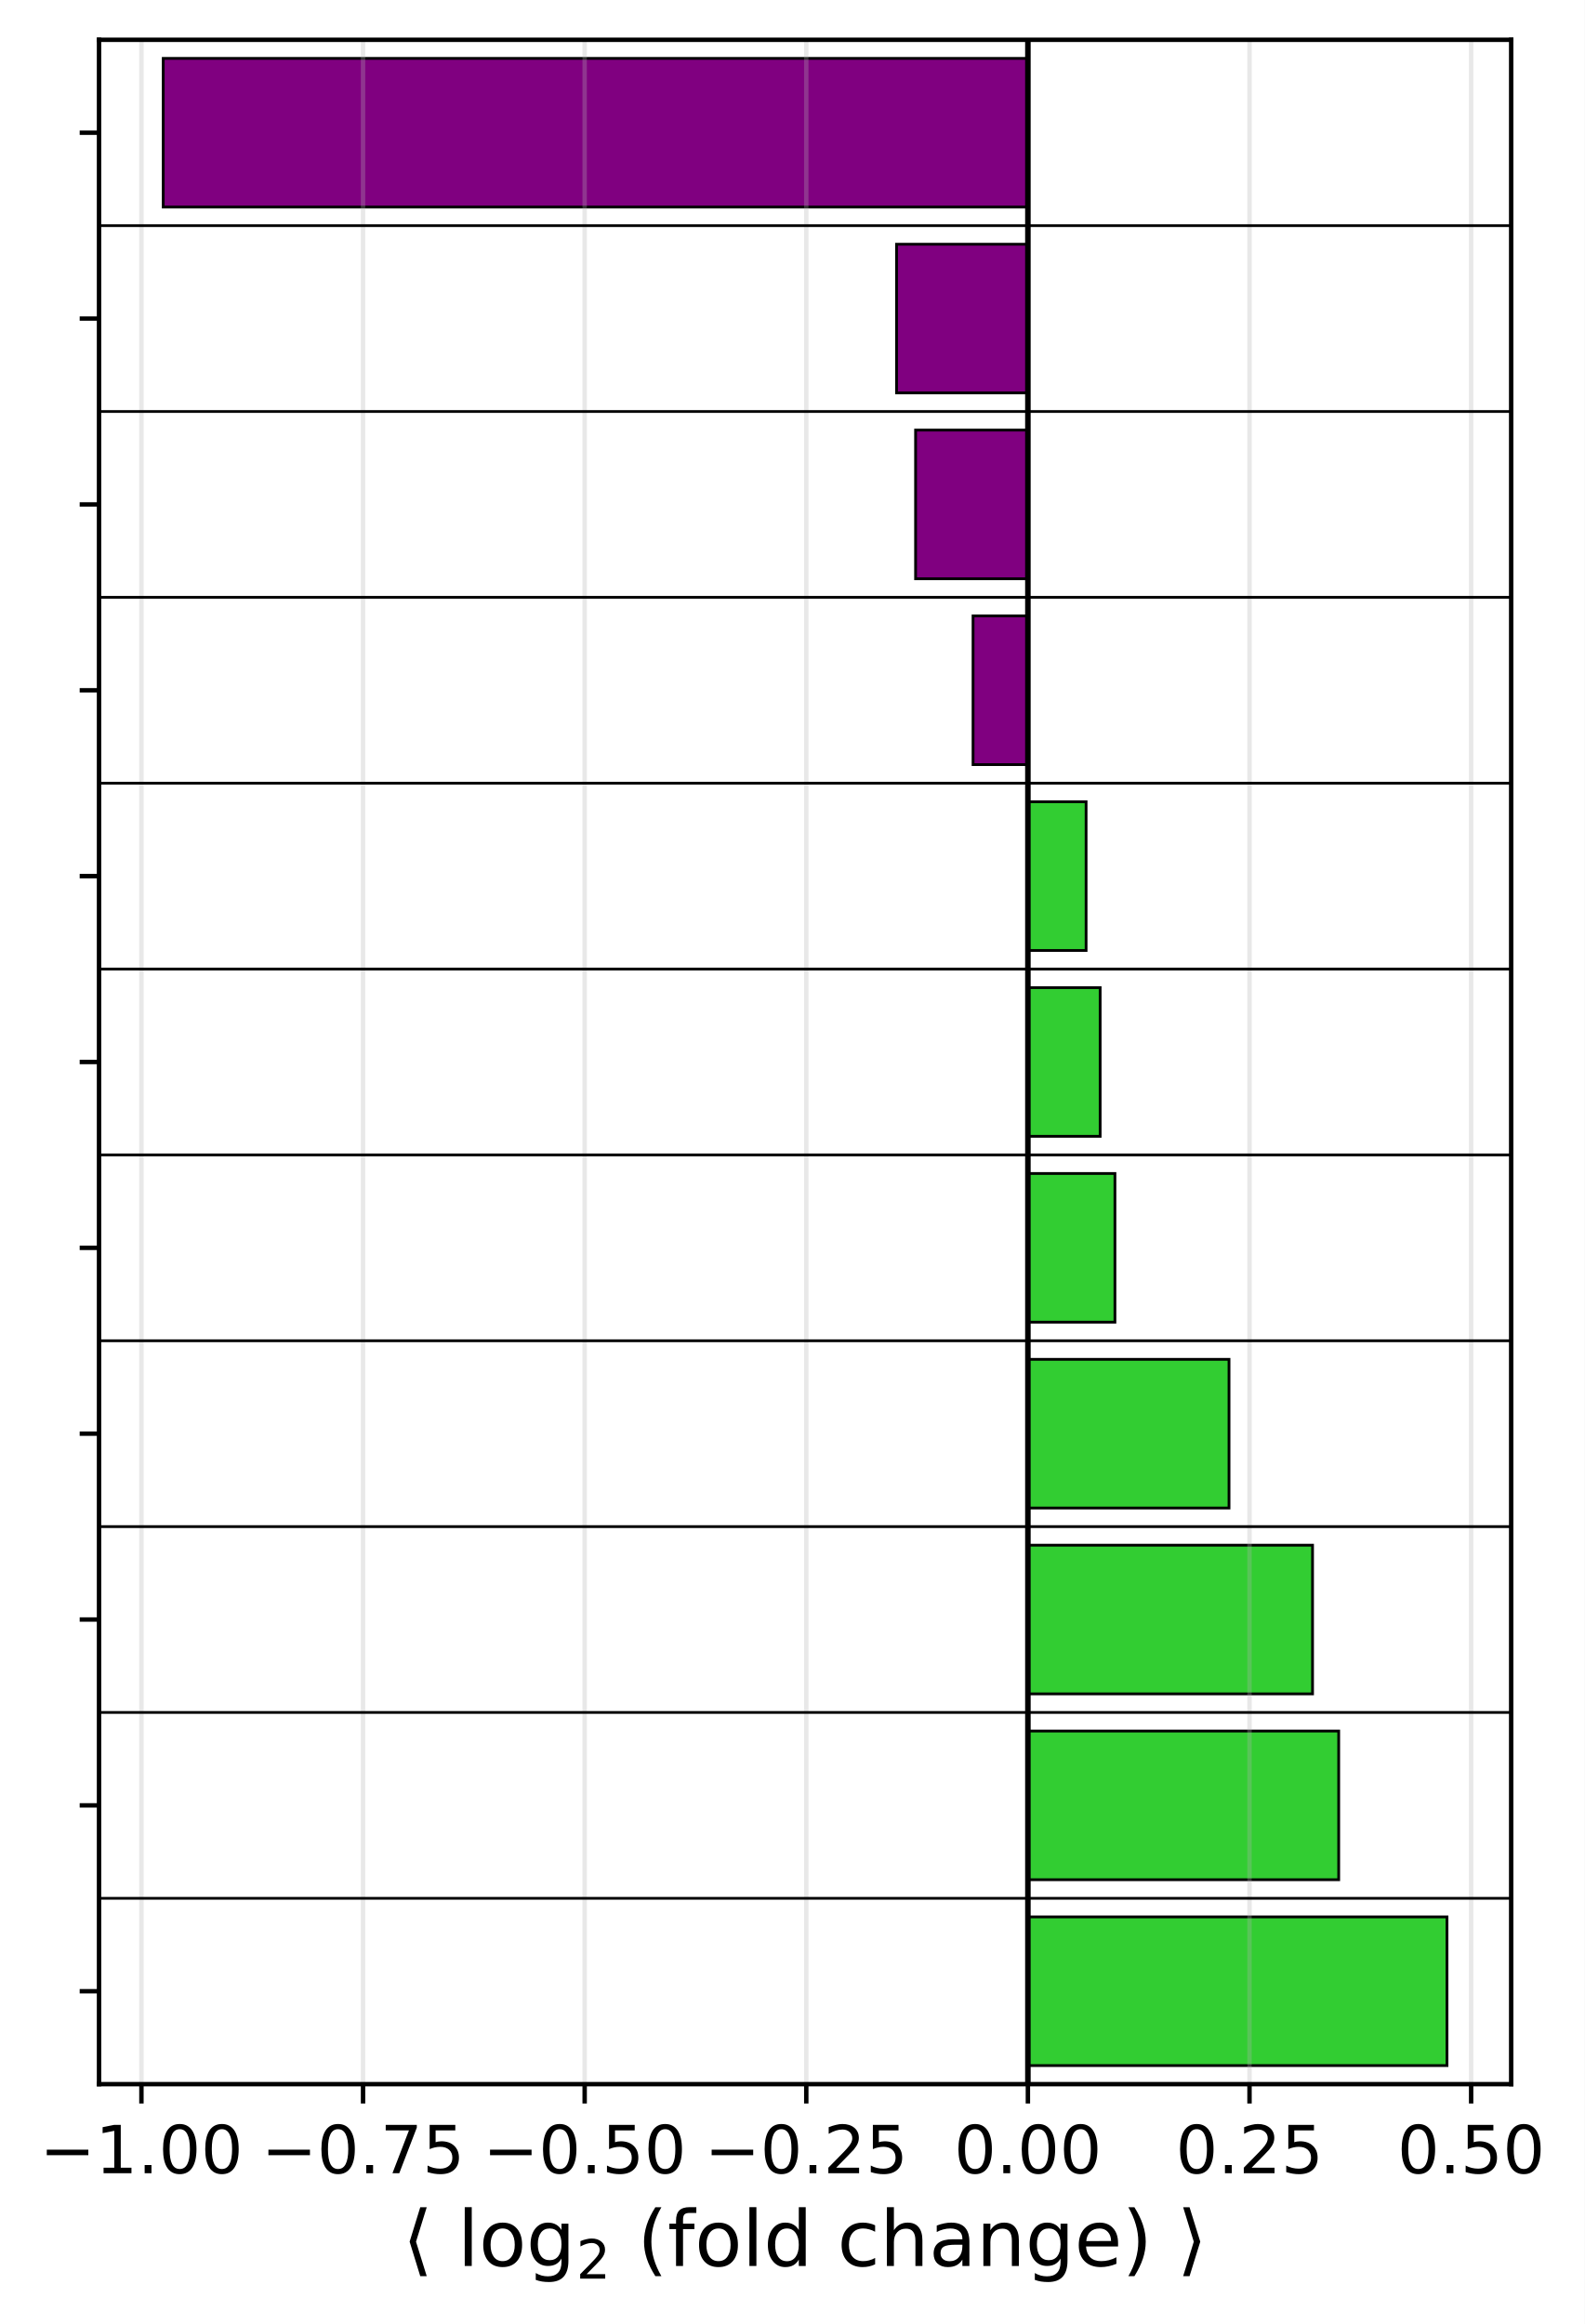
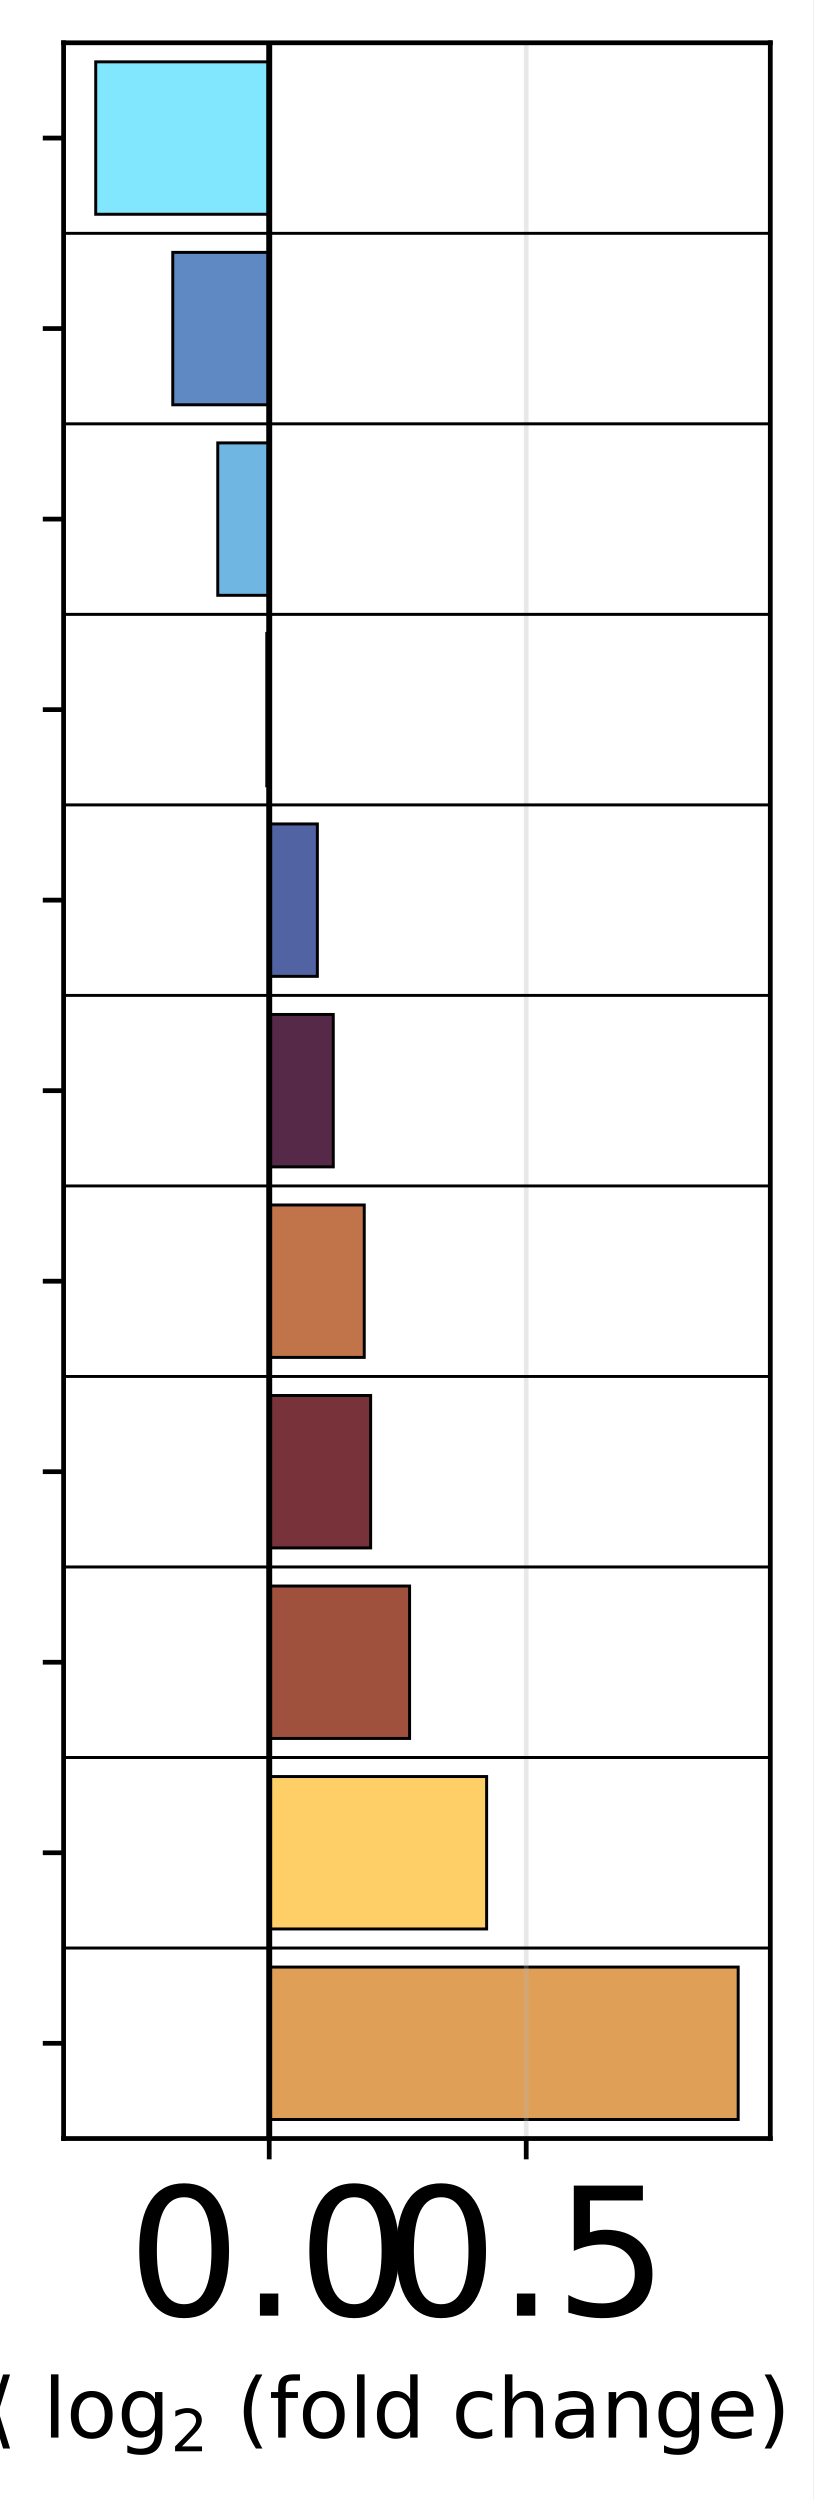
- <svg xmlns="http://www.w3.org/2000/svg" xmlns:xlink="http://www.w3.org/1999/xlink" width="286.721pt" height="420.474pt" viewBox="0 0 286.721 420.474" version="1.1">
+ <svg xmlns="http://www.w3.org/2000/svg" xmlns:xlink="http://www.w3.org/1999/xlink" width="136.8pt" height="420.614pt" viewBox="0 0 136.8 420.614" version="1.1">
  <defs>
    <style type="text/css">*{stroke-linejoin: round; stroke-linecap: butt}</style>
  </defs>
  <g id="figure_1">
    <g id="patch_1">
-       <path d="M 0 420.474  L 286.721 420.474  L 286.721 0  L 0 0  z " style="fill: #ffffff" />
+       <path d="M 0 420.614  L 136.8 420.614  L 136.8 0  L 0 0  z " style="fill: #ffffff" />
    </g>
    <g id="axes_1">
      <g id="patch_2">
-         <path d="M 17.916 377.08  L 273.407 377.08  L 273.407 7.2  L 17.916 7.2  z " style="fill: #ffffff" />
+         <path d="M 10.7 359.8  L 129.6 359.8  L 129.6 7.2  L 10.7 7.2  z " style="fill: #ffffff" />
      </g>
      <g id="patch_3">
-         <path d="M 185.97 373.717  L 261.793 373.717  L 261.793 346.817  L 185.97 346.817  z " clip-path="url(#p2d90634edc)" style="fill: #32cd32; stroke: #000000; stroke-width: 0.5; stroke-linejoin: miter" />
+         <path d="M 45.295 356.595  L 124.195 356.595  L 124.195 330.951  L 45.295 330.951  z " clip-path="url(#pc8e21e794c)" style="fill: #e09f57; stroke: #000000; stroke-width: 0.5; stroke-linejoin: miter" />
      </g>
      <g id="patch_4">
-         <path d="M 185.97 340.092  L 242.201 340.092  L 242.201 313.192  L 185.97 313.192  z " clip-path="url(#p2d90634edc)" style="fill: #32cd32; stroke: #000000; stroke-width: 0.5; stroke-linejoin: miter" />
+         <path d="M 45.295 324.54  L 81.873 324.54  L 81.873 298.896  L 45.295 298.896  z " clip-path="url(#pc8e21e794c)" style="fill: #ffcf67; stroke: #000000; stroke-width: 0.5; stroke-linejoin: miter" />
      </g>
      <g id="patch_5">
-         <path d="M 185.97 306.467  L 237.468 306.467  L 237.468 279.566  L 185.97 279.566  z " clip-path="url(#p2d90634edc)" style="fill: #32cd32; stroke: #000000; stroke-width: 0.5; stroke-linejoin: miter" />
+         <path d="M 45.295 292.485  L 68.912 292.485  L 68.912 266.842  L 45.295 266.842  z " clip-path="url(#pc8e21e794c)" style="fill: #a0513e; stroke: #000000; stroke-width: 0.5; stroke-linejoin: miter" />
      </g>
      <g id="patch_6">
-         <path d="M 185.97 272.841  L 222.356 272.841  L 222.356 245.941  L 185.97 245.941  z " clip-path="url(#p2d90634edc)" style="fill: #32cd32; stroke: #000000; stroke-width: 0.5; stroke-linejoin: miter" />
+         <path d="M 45.295 260.431  L 62.359 260.431  L 62.359 234.787  L 45.295 234.787  z " clip-path="url(#pc8e21e794c)" style="fill: #773339; stroke: #000000; stroke-width: 0.5; stroke-linejoin: miter" />
      </g>
      <g id="patch_7">
-         <path d="M 185.97 239.216  L 201.716 239.216  L 201.716 212.315  L 185.97 212.315  z " clip-path="url(#p2d90634edc)" style="fill: #32cd32; stroke: #000000; stroke-width: 0.5; stroke-linejoin: miter" />
+         <path d="M 45.295 228.376  L 61.282 228.376  L 61.282 202.733  L 45.295 202.733  z " clip-path="url(#pc8e21e794c)" style="fill: #c17449; stroke: #000000; stroke-width: 0.5; stroke-linejoin: miter" />
      </g>
      <g id="patch_8">
-         <path d="M 185.97 205.59  L 199.044 205.59  L 199.044 178.69  L 185.97 178.69  z " clip-path="url(#p2d90634edc)" style="fill: #32cd32; stroke: #000000; stroke-width: 0.5; stroke-linejoin: miter" />
+         <path d="M 45.295 196.322  L 56.07 196.322  L 56.07 170.678  L 45.295 170.678  z " clip-path="url(#pc8e21e794c)" style="fill: #572949; stroke: #000000; stroke-width: 0.5; stroke-linejoin: miter" />
      </g>
      <g id="patch_9">
-         <path d="M 185.97 171.965  L 196.498 171.965  L 196.498 145.064  L 185.97 145.064  z " clip-path="url(#p2d90634edc)" style="fill: #32cd32; stroke: #000000; stroke-width: 0.5; stroke-linejoin: miter" />
+         <path d="M 45.295 164.267  L 53.394 164.267  L 53.394 138.624  L 45.295 138.624  z " clip-path="url(#pc8e21e794c)" style="fill: #5163a2; stroke: #000000; stroke-width: 0.5; stroke-linejoin: miter" />
      </g>
      <g id="patch_10">
-         <path d="M 185.97 138.339  L 176.047 138.339  L 176.047 111.439  L 185.97 111.439  z " clip-path="url(#p2d90634edc)" style="fill: #800080; stroke: #000000; stroke-width: 0.5; stroke-linejoin: miter" />
+         <path d="M 45.295 132.213  L 44.885 132.213  L 44.885 106.569  L 45.295 106.569  z " clip-path="url(#pc8e21e794c)" style="fill: #4c3d73; stroke: #000000; stroke-width: 0.5; stroke-linejoin: miter" />
      </g>
      <g id="patch_11">
-         <path d="M 185.97 104.714  L 165.65 104.714  L 165.65 77.813  L 185.97 77.813  z " clip-path="url(#p2d90634edc)" style="fill: #800080; stroke: #000000; stroke-width: 0.5; stroke-linejoin: miter" />
+         <path d="M 45.295 100.158  L 36.639 100.158  L 36.639 74.515  L 45.295 74.515  z " clip-path="url(#pc8e21e794c)" style="fill: #6fb6e2; stroke: #000000; stroke-width: 0.5; stroke-linejoin: miter" />
      </g>
      <g id="patch_12">
-         <path d="M 185.97 71.088  L 162.207 71.088  L 162.207 44.188  L 185.97 44.188  z " clip-path="url(#p2d90634edc)" style="fill: #800080; stroke: #000000; stroke-width: 0.5; stroke-linejoin: miter" />
+         <path d="M 45.295 68.104  L 29.067 68.104  L 29.067 42.46  L 45.295 42.46  z " clip-path="url(#pc8e21e794c)" style="fill: #5f89c3; stroke: #000000; stroke-width: 0.5; stroke-linejoin: miter" />
      </g>
      <g id="patch_13">
-         <path d="M 185.97 37.463  L 29.529 37.463  L 29.529 10.563  L 185.97 10.563  z " clip-path="url(#p2d90634edc)" style="fill: #800080; stroke: #000000; stroke-width: 0.5; stroke-linejoin: miter" />
+         <path d="M 45.295 36.049  L 16.105 36.049  L 16.105 10.405  L 45.295 10.405  z " clip-path="url(#pc8e21e794c)" style="fill: #81e7ff; stroke: #000000; stroke-width: 0.5; stroke-linejoin: miter" />
      </g>
      <g id="matplotlib.axis_1">
        <g id="xtick_1">
          <g id="line2d_1">
-             <path d="M 25.587 377.08  L 25.587 7.2  " clip-path="url(#p2d90634edc)" style="fill: none; stroke: #b0b0b0; stroke-opacity: 0.3; stroke-width: 0.8; stroke-linecap: square" />
+             <path d="M 45.295 359.8  L 45.295 7.2  " clip-path="url(#pc8e21e794c)" style="fill: none; stroke: #b0b0b0; stroke-opacity: 0.3; stroke-width: 0.8; stroke-linecap: square" />
          </g>
          <g id="line2d_2">
            <defs>
-               <path id="md7a3716d80" d="M 0 0  L 0 3.5  " style="stroke: #000000; stroke-width: 0.8" />
+               <path id="mda72168bd9" d="M 0 0  L 0 3.5  " style="stroke: #000000; stroke-width: 0.8" />
            </defs>
            <g>
-               <use xlink:href="#md7a3716d80" x="25.587" y="377.08" style="stroke: #000000; stroke-width: 0.8" />
+               <use xlink:href="#mda72168bd9" x="45.295" y="359.8" style="stroke: #000000; stroke-width: 0.8" />
            </g>
          </g>
          <g id="text_1">
-             <text style="font-size: 12px; font-family: 'DejaVu Sans', 'Bitstream Vera Sans', 'Computer Modern Sans Serif', 'Lucida Grande', 'Verdana', 'Geneva', 'Lucid', 'Arial', 'Helvetica', 'Avant Garde', sans-serif; text-anchor: middle" x="25.587" y="393.198" transform="rotate(-0 25.58719 393.1981)">−1.00</text>
+             <text style="font-size: 30px; font-family: 'DejaVu Sans', 'Bitstream Vera Sans', 'Computer Modern Sans Serif', 'Lucida Grande', 'Verdana', 'Geneva', 'Lucid', 'Arial', 'Helvetica', 'Avant Garde', sans-serif; text-anchor: middle" x="45.295" y="389.595" transform="rotate(-0 45.29455 389.5953)">0.0</text>
          </g>
        </g>
        <g id="xtick_2">
          <g id="line2d_3">
-             <path d="M 65.683 377.08  L 65.683 7.2  " clip-path="url(#p2d90634edc)" style="fill: none; stroke: #b0b0b0; stroke-opacity: 0.3; stroke-width: 0.8; stroke-linecap: square" />
+             <path d="M 88.534 359.8  L 88.534 7.2  " clip-path="url(#pc8e21e794c)" style="fill: none; stroke: #b0b0b0; stroke-opacity: 0.3; stroke-width: 0.8; stroke-linecap: square" />
          </g>
          <g id="line2d_4">
            <g>
-               <use xlink:href="#md7a3716d80" x="65.683" y="377.08" style="stroke: #000000; stroke-width: 0.8" />
+               <use xlink:href="#mda72168bd9" x="88.534" y="359.8" style="stroke: #000000; stroke-width: 0.8" />
            </g>
          </g>
          <g id="text_2">
-             <text style="font-size: 12px; font-family: 'DejaVu Sans', 'Bitstream Vera Sans', 'Computer Modern Sans Serif', 'Lucida Grande', 'Verdana', 'Geneva', 'Lucid', 'Arial', 'Helvetica', 'Avant Garde', sans-serif; text-anchor: middle" x="65.683" y="393.198" transform="rotate(-0 65.683 393.1981)">−0.75</text>
-           </g>
-         </g>
-         <g id="xtick_3">
-           <g id="line2d_5">
-             <path d="M 105.779 377.08  L 105.779 7.2  " clip-path="url(#p2d90634edc)" style="fill: none; stroke: #b0b0b0; stroke-opacity: 0.3; stroke-width: 0.8; stroke-linecap: square" />
-           </g>
-           <g id="line2d_6">
-             <g>
-               <use xlink:href="#md7a3716d80" x="105.779" y="377.08" style="stroke: #000000; stroke-width: 0.8" />
-             </g>
-           </g>
-           <g id="text_3">
-             <text style="font-size: 12px; font-family: 'DejaVu Sans', 'Bitstream Vera Sans', 'Computer Modern Sans Serif', 'Lucida Grande', 'Verdana', 'Geneva', 'Lucid', 'Arial', 'Helvetica', 'Avant Garde', sans-serif; text-anchor: middle" x="105.779" y="393.198" transform="rotate(-0 105.7788 393.1981)">−0.50</text>
-           </g>
-         </g>
-         <g id="xtick_4">
-           <g id="line2d_7">
-             <path d="M 145.875 377.08  L 145.875 7.2  " clip-path="url(#p2d90634edc)" style="fill: none; stroke: #b0b0b0; stroke-opacity: 0.3; stroke-width: 0.8; stroke-linecap: square" />
-           </g>
-           <g id="line2d_8">
-             <g>
-               <use xlink:href="#md7a3716d80" x="145.875" y="377.08" style="stroke: #000000; stroke-width: 0.8" />
-             </g>
-           </g>
-           <g id="text_4">
-             <text style="font-size: 12px; font-family: 'DejaVu Sans', 'Bitstream Vera Sans', 'Computer Modern Sans Serif', 'Lucida Grande', 'Verdana', 'Geneva', 'Lucid', 'Arial', 'Helvetica', 'Avant Garde', sans-serif; text-anchor: middle" x="145.875" y="393.198" transform="rotate(-0 145.8746 393.1981)">−0.25</text>
-           </g>
-         </g>
-         <g id="xtick_5">
-           <g id="line2d_9">
-             <path d="M 185.97 377.08  L 185.97 7.2  " clip-path="url(#p2d90634edc)" style="fill: none; stroke: #b0b0b0; stroke-opacity: 0.3; stroke-width: 0.8; stroke-linecap: square" />
-           </g>
-           <g id="line2d_10">
-             <g>
-               <use xlink:href="#md7a3716d80" x="185.97" y="377.08" style="stroke: #000000; stroke-width: 0.8" />
-             </g>
-           </g>
-           <g id="text_5">
-             <text style="font-size: 12px; font-family: 'DejaVu Sans', 'Bitstream Vera Sans', 'Computer Modern Sans Serif', 'Lucida Grande', 'Verdana', 'Geneva', 'Lucid', 'Arial', 'Helvetica', 'Avant Garde', sans-serif; text-anchor: middle" x="185.97" y="393.198" transform="rotate(-0 185.9704 393.1981)">0.00</text>
-           </g>
-         </g>
-         <g id="xtick_6">
-           <g id="line2d_11">
-             <path d="M 226.066 377.08  L 226.066 7.2  " clip-path="url(#p2d90634edc)" style="fill: none; stroke: #b0b0b0; stroke-opacity: 0.3; stroke-width: 0.8; stroke-linecap: square" />
-           </g>
-           <g id="line2d_12">
-             <g>
-               <use xlink:href="#md7a3716d80" x="226.066" y="377.08" style="stroke: #000000; stroke-width: 0.8" />
-             </g>
-           </g>
-           <g id="text_6">
-             <text style="font-size: 12px; font-family: 'DejaVu Sans', 'Bitstream Vera Sans', 'Computer Modern Sans Serif', 'Lucida Grande', 'Verdana', 'Geneva', 'Lucid', 'Arial', 'Helvetica', 'Avant Garde', sans-serif; text-anchor: middle" x="226.066" y="393.198" transform="rotate(-0 226.0662 393.1981)">0.25</text>
-           </g>
-         </g>
-         <g id="xtick_7">
-           <g id="line2d_13">
-             <path d="M 266.162 377.08  L 266.162 7.2  " clip-path="url(#p2d90634edc)" style="fill: none; stroke: #b0b0b0; stroke-opacity: 0.3; stroke-width: 0.8; stroke-linecap: square" />
-           </g>
-           <g id="line2d_14">
-             <g>
-               <use xlink:href="#md7a3716d80" x="266.162" y="377.08" style="stroke: #000000; stroke-width: 0.8" />
-             </g>
-           </g>
-           <g id="text_7">
-             <text style="font-size: 12px; font-family: 'DejaVu Sans', 'Bitstream Vera Sans', 'Computer Modern Sans Serif', 'Lucida Grande', 'Verdana', 'Geneva', 'Lucid', 'Arial', 'Helvetica', 'Avant Garde', sans-serif; text-anchor: middle" x="266.162" y="393.198" transform="rotate(-0 266.1621 393.1981)">0.50</text>
-           </g>
-         </g>
-         <g id="text_8">
-           <g transform="translate(72.86141 410.3338)">
+             <text style="font-size: 30px; font-family: 'DejaVu Sans', 'Bitstream Vera Sans', 'Computer Modern Sans Serif', 'Lucida Grande', 'Verdana', 'Geneva', 'Lucid', 'Arial', 'Helvetica', 'Avant Garde', sans-serif; text-anchor: middle" x="88.534" y="389.595" transform="rotate(-0 88.53395 389.5953)">0.5</text>
+           </g>
+         </g>
+         <g id="text_3">
+           <g transform="translate(-2.65 410.4744)">
            <text>
              <tspan x="0" y="-0.359" style="font-size: 14px; font-family: 'DejaVu Sans'">⟨</tspan>
              <tspan x="5.462" y="-0.359" style="font-size: 14px; font-family: 'DejaVu Sans'"> </tspan>
              <tspan x="9.912" y="-0.359" style="font-size: 14px; font-family: 'DejaVu Sans'">l</tspan>
              <tspan x="13.802" y="-0.359" style="font-size: 14px; font-family: 'DejaVu Sans'">o</tspan>
              <tspan x="22.367" y="-0.359" style="font-size: 14px; font-family: 'DejaVu Sans'">g</tspan>
              <tspan x="38.006" y="-0.359" style="font-size: 14px; font-family: 'DejaVu Sans'"> </tspan>
              <tspan x="42.456" y="-0.359" style="font-size: 14px; font-family: 'DejaVu Sans'">(</tspan>
              <tspan x="47.918" y="-0.359" style="font-size: 14px; font-family: 'DejaVu Sans'">f</tspan>
              <tspan x="52.847" y="-0.359" style="font-size: 14px; font-family: 'DejaVu Sans'">o</tspan>
              <tspan x="61.412" y="-0.359" style="font-size: 14px; font-family: 'DejaVu Sans'">l</tspan>
              <tspan x="65.302" y="-0.359" style="font-size: 14px; font-family: 'DejaVu Sans'">d</tspan>
              <tspan x="74.188" y="-0.359" style="font-size: 14px; font-family: 'DejaVu Sans'"> </tspan>
              <tspan x="78.639" y="-0.359" style="font-size: 14px; font-family: 'DejaVu Sans'">c</tspan>
              <tspan x="86.336" y="-0.359" style="font-size: 14px; font-family: 'DejaVu Sans'">h</tspan>
              <tspan x="95.209" y="-0.359" style="font-size: 14px; font-family: 'DejaVu Sans'">a</tspan>
              <tspan x="103.788" y="-0.359" style="font-size: 14px; font-family: 'DejaVu Sans'">n</tspan>
              <tspan x="112.661" y="-0.359" style="font-size: 14px; font-family: 'DejaVu Sans'">g</tspan>
              <tspan x="121.548" y="-0.359" style="font-size: 14px; font-family: 'DejaVu Sans'">e</tspan>
              <tspan x="130.161" y="-0.359" style="font-size: 14px; font-family: 'DejaVu Sans'">)</tspan>
              <tspan x="135.623" y="-0.359" style="font-size: 14px; font-family: 'DejaVu Sans'"> </tspan>
              <tspan x="140.073" y="-0.359" style="font-size: 14px; font-family: 'DejaVu Sans'">⟩</tspan>
              <tspan x="31.388" y="1.938" style="font-size: 9.8px; font-family: 'DejaVu Sans'">2</tspan>
            </text>
          </g>
        </g>
      </g>
      <g id="matplotlib.axis_2">
        <g id="ytick_1">
+           <g id="line2d_5">
+             <defs>
+               <path id="mddb701f4c5" d="M 0 0  L -3.5 0  " style="stroke: #000000; stroke-width: 0.8" />
+             </defs>
+             <g>
+               <use xlink:href="#mddb701f4c5" x="10.7" y="343.773" style="stroke: #000000; stroke-width: 0.8" />
+             </g>
+           </g>
+         </g>
+         <g id="ytick_2">
+           <g id="line2d_6">
+             <g>
+               <use xlink:href="#mddb701f4c5" x="10.7" y="311.718" style="stroke: #000000; stroke-width: 0.8" />
+             </g>
+           </g>
+         </g>
+         <g id="ytick_3">
+           <g id="line2d_7">
+             <g>
+               <use xlink:href="#mddb701f4c5" x="10.7" y="279.664" style="stroke: #000000; stroke-width: 0.8" />
+             </g>
+           </g>
+         </g>
+         <g id="ytick_4">
+           <g id="line2d_8">
+             <g>
+               <use xlink:href="#mddb701f4c5" x="10.7" y="247.609" style="stroke: #000000; stroke-width: 0.8" />
+             </g>
+           </g>
+         </g>
+         <g id="ytick_5">
+           <g id="line2d_9">
+             <g>
+               <use xlink:href="#mddb701f4c5" x="10.7" y="215.555" style="stroke: #000000; stroke-width: 0.8" />
+             </g>
+           </g>
+         </g>
+         <g id="ytick_6">
+           <g id="line2d_10">
+             <g>
+               <use xlink:href="#mddb701f4c5" x="10.7" y="183.5" style="stroke: #000000; stroke-width: 0.8" />
+             </g>
+           </g>
+         </g>
+         <g id="ytick_7">
+           <g id="line2d_11">
+             <g>
+               <use xlink:href="#mddb701f4c5" x="10.7" y="151.445" style="stroke: #000000; stroke-width: 0.8" />
+             </g>
+           </g>
+         </g>
+         <g id="ytick_8">
+           <g id="line2d_12">
+             <g>
+               <use xlink:href="#mddb701f4c5" x="10.7" y="119.391" style="stroke: #000000; stroke-width: 0.8" />
+             </g>
+           </g>
+         </g>
+         <g id="ytick_9">
+           <g id="line2d_13">
+             <g>
+               <use xlink:href="#mddb701f4c5" x="10.7" y="87.336" style="stroke: #000000; stroke-width: 0.8" />
+             </g>
+           </g>
+         </g>
+         <g id="ytick_10">
+           <g id="line2d_14">
+             <g>
+               <use xlink:href="#mddb701f4c5" x="10.7" y="55.282" style="stroke: #000000; stroke-width: 0.8" />
+             </g>
+           </g>
+         </g>
+         <g id="ytick_11">
          <g id="line2d_15">
-             <defs>
-               <path id="mb57f5d1742" d="M 0 0  L -3.5 0  " style="stroke: #000000; stroke-width: 0.8" />
-             </defs>
-             <g>
-               <use xlink:href="#mb57f5d1742" x="17.916" y="360.267" style="stroke: #000000; stroke-width: 0.8" />
-             </g>
-           </g>
-         </g>
-         <g id="ytick_2">
-           <g id="line2d_16">
-             <g>
-               <use xlink:href="#mb57f5d1742" x="17.916" y="326.642" style="stroke: #000000; stroke-width: 0.8" />
-             </g>
-           </g>
-         </g>
-         <g id="ytick_3">
-           <g id="line2d_17">
-             <g>
-               <use xlink:href="#mb57f5d1742" x="17.916" y="293.016" style="stroke: #000000; stroke-width: 0.8" />
-             </g>
-           </g>
-         </g>
-         <g id="ytick_4">
-           <g id="line2d_18">
-             <g>
-               <use xlink:href="#mb57f5d1742" x="17.916" y="259.391" style="stroke: #000000; stroke-width: 0.8" />
-             </g>
-           </g>
-         </g>
-         <g id="ytick_5">
-           <g id="line2d_19">
-             <g>
-               <use xlink:href="#mb57f5d1742" x="17.916" y="225.765" style="stroke: #000000; stroke-width: 0.8" />
-             </g>
-           </g>
-         </g>
-         <g id="ytick_6">
-           <g id="line2d_20">
-             <g>
-               <use xlink:href="#mb57f5d1742" x="17.916" y="192.14" style="stroke: #000000; stroke-width: 0.8" />
-             </g>
-           </g>
-         </g>
-         <g id="ytick_7">
-           <g id="line2d_21">
-             <g>
-               <use xlink:href="#mb57f5d1742" x="17.916" y="158.515" style="stroke: #000000; stroke-width: 0.8" />
-             </g>
-           </g>
-         </g>
-         <g id="ytick_8">
-           <g id="line2d_22">
-             <g>
-               <use xlink:href="#mb57f5d1742" x="17.916" y="124.889" style="stroke: #000000; stroke-width: 0.8" />
-             </g>
-           </g>
-         </g>
-         <g id="ytick_9">
-           <g id="line2d_23">
-             <g>
-               <use xlink:href="#mb57f5d1742" x="17.916" y="91.264" style="stroke: #000000; stroke-width: 0.8" />
-             </g>
-           </g>
-         </g>
-         <g id="ytick_10">
-           <g id="line2d_24">
-             <g>
-               <use xlink:href="#mb57f5d1742" x="17.916" y="57.638" style="stroke: #000000; stroke-width: 0.8" />
-             </g>
-           </g>
-         </g>
-         <g id="ytick_11">
-           <g id="line2d_25">
-             <g>
-               <use xlink:href="#mb57f5d1742" x="17.916" y="24.013" style="stroke: #000000; stroke-width: 0.8" />
-             </g>
-           </g>
-         </g>
+             <g>
+               <use xlink:href="#mddb701f4c5" x="10.7" y="23.227" style="stroke: #000000; stroke-width: 0.8" />
+             </g>
+           </g>
+         </g>
+       </g>
+       <g id="line2d_16">
+         <path d="M 45.295 359.8  L 45.295 7.2  " clip-path="url(#pc8e21e794c)" style="fill: none; stroke: #000000; stroke-linecap: square" />
+       </g>
+       <g id="line2d_17">
+         <path d="M 10.7 359.8  L 129.6 359.8  " clip-path="url(#pc8e21e794c)" style="fill: none; stroke: #000000; stroke-width: 0.5; stroke-linecap: square" />
+       </g>
+       <g id="line2d_18">
+         <path d="M 10.7 327.745  L 129.6 327.745  " clip-path="url(#pc8e21e794c)" style="fill: none; stroke: #000000; stroke-width: 0.5; stroke-linecap: square" />
+       </g>
+       <g id="line2d_19">
+         <path d="M 10.7 295.691  L 129.6 295.691  " clip-path="url(#pc8e21e794c)" style="fill: none; stroke: #000000; stroke-width: 0.5; stroke-linecap: square" />
+       </g>
+       <g id="line2d_20">
+         <path d="M 10.7 263.636  L 129.6 263.636  " clip-path="url(#pc8e21e794c)" style="fill: none; stroke: #000000; stroke-width: 0.5; stroke-linecap: square" />
+       </g>
+       <g id="line2d_21">
+         <path d="M 10.7 231.582  L 129.6 231.582  " clip-path="url(#pc8e21e794c)" style="fill: none; stroke: #000000; stroke-width: 0.5; stroke-linecap: square" />
+       </g>
+       <g id="line2d_22">
+         <path d="M 10.7 199.527  L 129.6 199.527  " clip-path="url(#pc8e21e794c)" style="fill: none; stroke: #000000; stroke-width: 0.5; stroke-linecap: square" />
+       </g>
+       <g id="line2d_23">
+         <path d="M 10.7 167.473  L 129.6 167.473  " clip-path="url(#pc8e21e794c)" style="fill: none; stroke: #000000; stroke-width: 0.5; stroke-linecap: square" />
+       </g>
+       <g id="line2d_24">
+         <path d="M 10.7 135.418  L 129.6 135.418  " clip-path="url(#pc8e21e794c)" style="fill: none; stroke: #000000; stroke-width: 0.5; stroke-linecap: square" />
+       </g>
+       <g id="line2d_25">
+         <path d="M 10.7 103.364  L 129.6 103.364  " clip-path="url(#pc8e21e794c)" style="fill: none; stroke: #000000; stroke-width: 0.5; stroke-linecap: square" />
      </g>
      <g id="line2d_26">
-         <path d="M 185.97 377.08  L 185.97 7.2  " clip-path="url(#p2d90634edc)" style="fill: none; stroke: #000000; stroke-linecap: square" />
+         <path d="M 10.7 71.309  L 129.6 71.309  " clip-path="url(#pc8e21e794c)" style="fill: none; stroke: #000000; stroke-width: 0.5; stroke-linecap: square" />
      </g>
      <g id="line2d_27">
-         <path d="M 17.916 377.08  L 273.407 377.08  " clip-path="url(#p2d90634edc)" style="fill: none; stroke: #000000; stroke-width: 0.5; stroke-linecap: square" />
+         <path d="M 10.7 39.255  L 129.6 39.255  " clip-path="url(#pc8e21e794c)" style="fill: none; stroke: #000000; stroke-width: 0.5; stroke-linecap: square" />
      </g>
      <g id="line2d_28">
-         <path d="M 17.916 343.455  L 273.407 343.455  " clip-path="url(#p2d90634edc)" style="fill: none; stroke: #000000; stroke-width: 0.5; stroke-linecap: square" />
-       </g>
-       <g id="line2d_29">
-         <path d="M 17.916 309.829  L 273.407 309.829  " clip-path="url(#p2d90634edc)" style="fill: none; stroke: #000000; stroke-width: 0.5; stroke-linecap: square" />
-       </g>
-       <g id="line2d_30">
-         <path d="M 17.916 276.204  L 273.407 276.204  " clip-path="url(#p2d90634edc)" style="fill: none; stroke: #000000; stroke-width: 0.5; stroke-linecap: square" />
-       </g>
-       <g id="line2d_31">
-         <path d="M 17.916 242.578  L 273.407 242.578  " clip-path="url(#p2d90634edc)" style="fill: none; stroke: #000000; stroke-width: 0.5; stroke-linecap: square" />
-       </g>
-       <g id="line2d_32">
-         <path d="M 17.916 208.953  L 273.407 208.953  " clip-path="url(#p2d90634edc)" style="fill: none; stroke: #000000; stroke-width: 0.5; stroke-linecap: square" />
-       </g>
-       <g id="line2d_33">
-         <path d="M 17.916 175.327  L 273.407 175.327  " clip-path="url(#p2d90634edc)" style="fill: none; stroke: #000000; stroke-width: 0.5; stroke-linecap: square" />
-       </g>
-       <g id="line2d_34">
-         <path d="M 17.916 141.702  L 273.407 141.702  " clip-path="url(#p2d90634edc)" style="fill: none; stroke: #000000; stroke-width: 0.5; stroke-linecap: square" />
-       </g>
-       <g id="line2d_35">
-         <path d="M 17.916 108.076  L 273.407 108.076  " clip-path="url(#p2d90634edc)" style="fill: none; stroke: #000000; stroke-width: 0.5; stroke-linecap: square" />
-       </g>
-       <g id="line2d_36">
-         <path d="M 17.916 74.451  L 273.407 74.451  " clip-path="url(#p2d90634edc)" style="fill: none; stroke: #000000; stroke-width: 0.5; stroke-linecap: square" />
-       </g>
-       <g id="line2d_37">
-         <path d="M 17.916 40.825  L 273.407 40.825  " clip-path="url(#p2d90634edc)" style="fill: none; stroke: #000000; stroke-width: 0.5; stroke-linecap: square" />
-       </g>
-       <g id="line2d_38">
-         <path d="M 17.916 7.2  L 273.407 7.2  " clip-path="url(#p2d90634edc)" style="fill: none; stroke: #000000; stroke-width: 0.5; stroke-linecap: square" />
+         <path d="M 10.7 7.2  L 129.6 7.2  " clip-path="url(#pc8e21e794c)" style="fill: none; stroke: #000000; stroke-width: 0.5; stroke-linecap: square" />
      </g>
      <g id="patch_14">
-         <path d="M 17.916 377.08  L 17.916 7.2  " style="fill: none; stroke: #000000; stroke-width: 0.8; stroke-linejoin: miter; stroke-linecap: square" />
+         <path d="M 10.7 359.8  L 10.7 7.2  " style="fill: none; stroke: #000000; stroke-width: 0.8; stroke-linejoin: miter; stroke-linecap: square" />
      </g>
      <g id="patch_15">
-         <path d="M 273.407 377.08  L 273.407 7.2  " style="fill: none; stroke: #000000; stroke-width: 0.8; stroke-linejoin: miter; stroke-linecap: square" />
+         <path d="M 129.6 359.8  L 129.6 7.2  " style="fill: none; stroke: #000000; stroke-width: 0.8; stroke-linejoin: miter; stroke-linecap: square" />
      </g>
      <g id="patch_16">
-         <path d="M 17.916 377.08  L 273.407 377.08  " style="fill: none; stroke: #000000; stroke-width: 0.8; stroke-linejoin: miter; stroke-linecap: square" />
+         <path d="M 10.7 359.8  L 129.6 359.8  " style="fill: none; stroke: #000000; stroke-width: 0.8; stroke-linejoin: miter; stroke-linecap: square" />
      </g>
      <g id="patch_17">
-         <path d="M 17.916 7.2  L 273.407 7.2  " style="fill: none; stroke: #000000; stroke-width: 0.8; stroke-linejoin: miter; stroke-linecap: square" />
+         <path d="M 10.7 7.2  L 129.6 7.2  " style="fill: none; stroke: #000000; stroke-width: 0.8; stroke-linejoin: miter; stroke-linecap: square" />
      </g>
    </g>
  </g>
  <defs>
-     <clipPath id="p2d90634edc">
-       <rect x="17.916" y="7.2" width="255.49" height="369.88" />
+     <clipPath id="pc8e21e794c">
+       <rect x="10.7" y="7.2" width="118.9" height="352.6" />
    </clipPath>
  </defs>
</svg>
